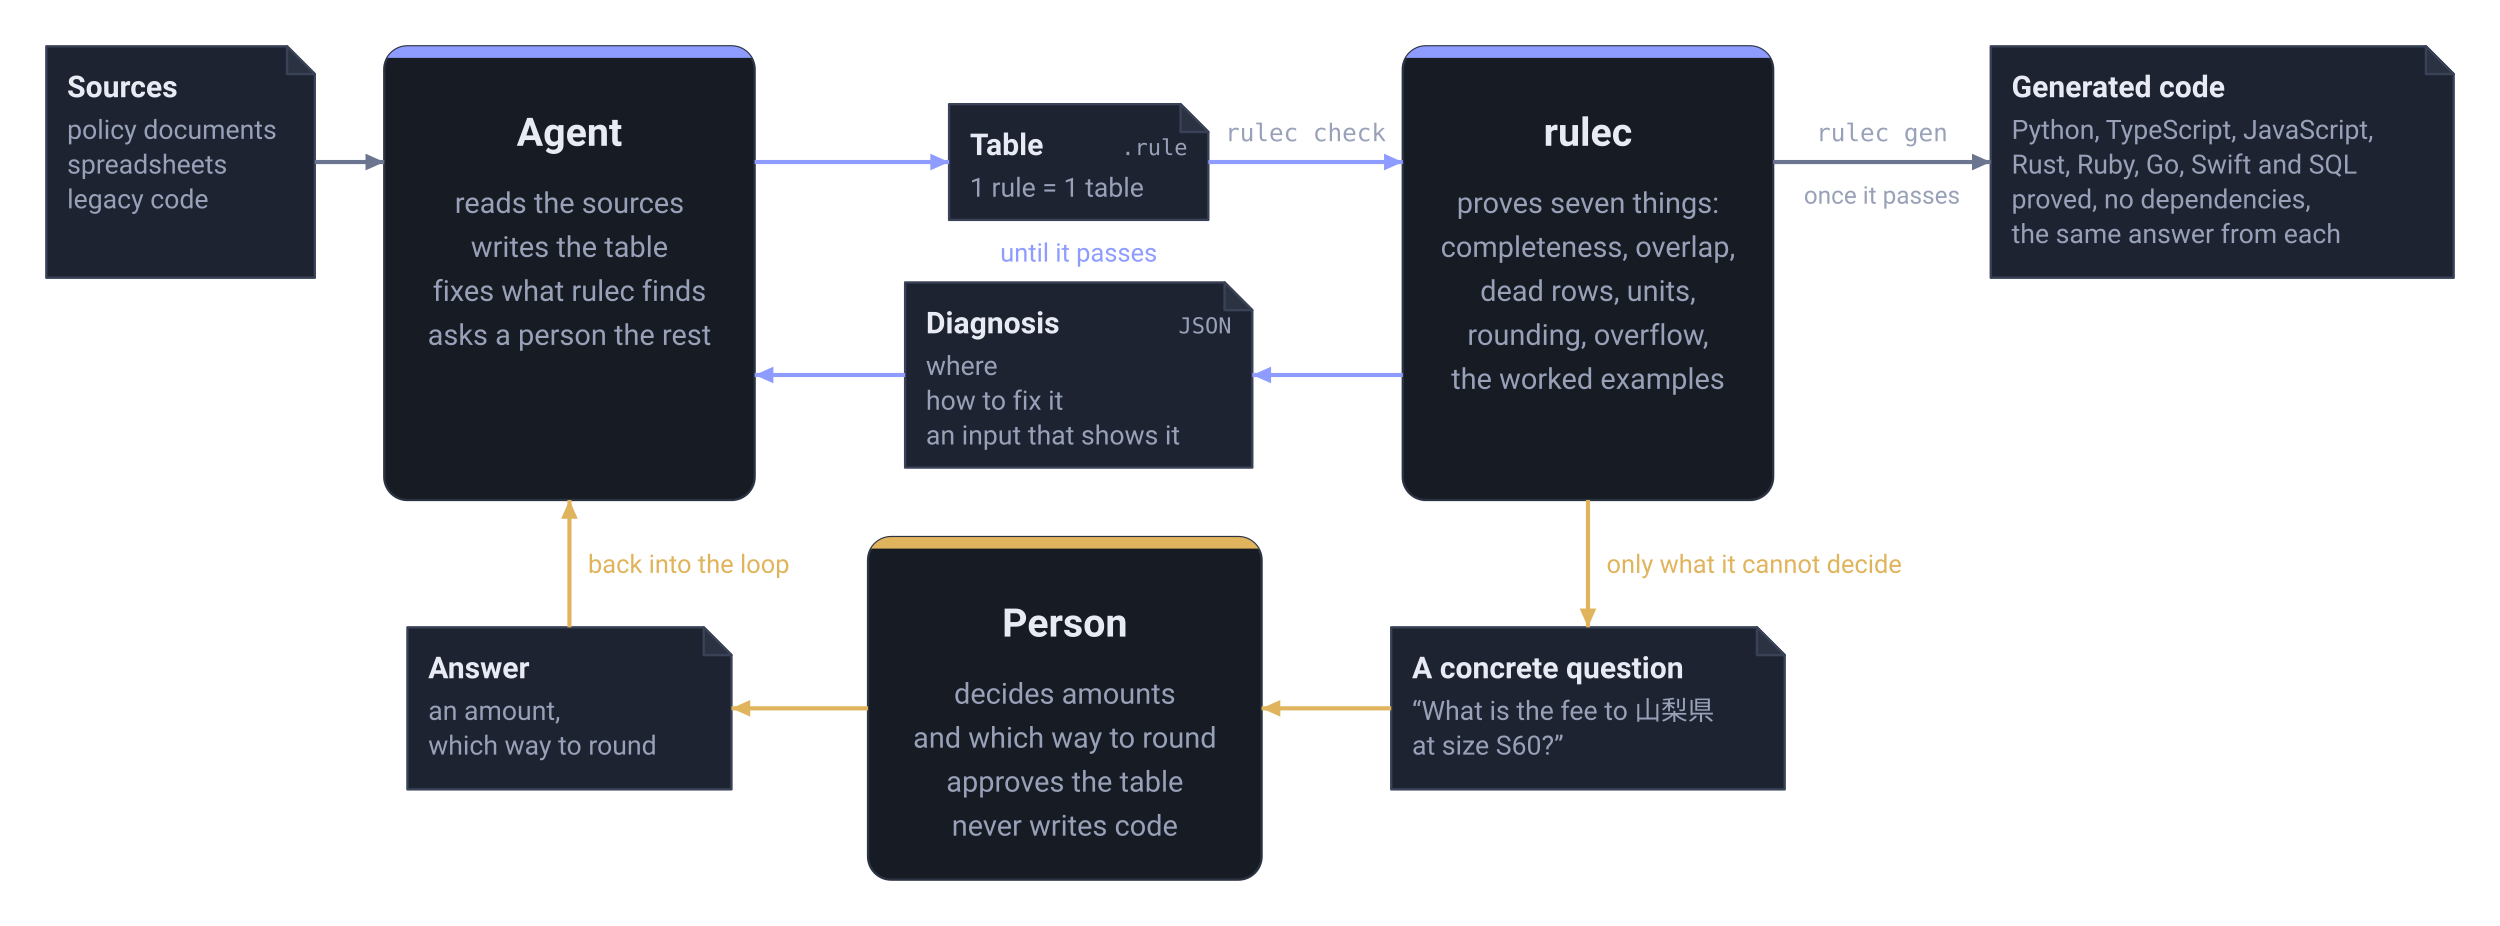
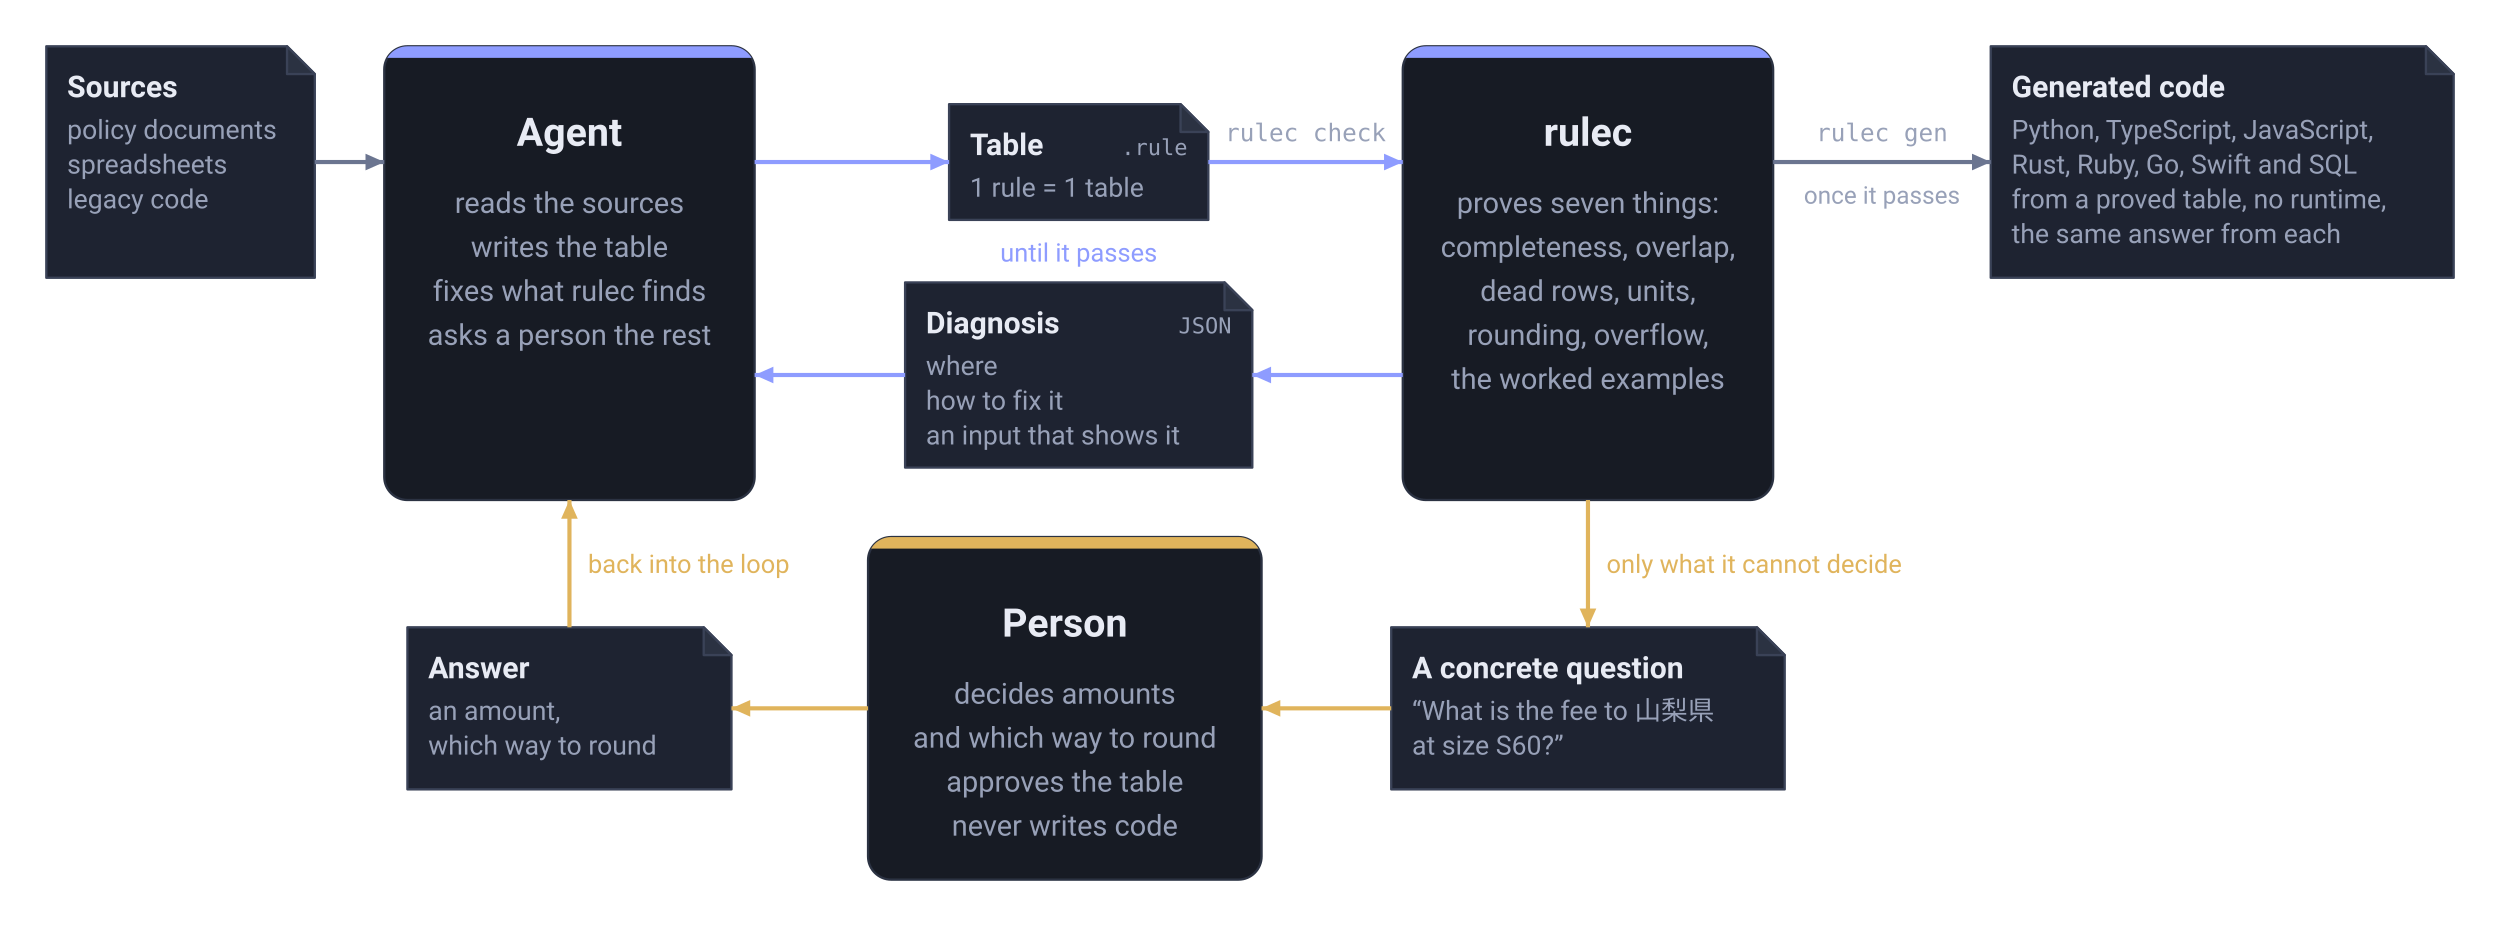
- <svg xmlns="http://www.w3.org/2000/svg" viewBox="0 0 1080 400" width="1080" height="400" role="img" aria-label="The agent reads the sources and writes the table (.rule), then runs rulec check. rulec returns a diagnosis - where, how to fix it, and an input that shows the problem - and the agent fixes the table until it passes. Only what the tool cannot decide reaches a person, as a question with a concrete case; the person answers with an amount or a rounding direction. Once the table passes, rulec gen emits proved Python, TypeScript, JavaScript, Rust, Ruby, Go, Swift and SQL." font-family="-apple-system, BlinkMacSystemFont, &quot;Hiragino Sans&quot;, &quot;Noto Sans JP&quot;, &quot;Yu Gothic&quot;, Meiryo, &quot;Segoe UI&quot;, Roboto, sans-serif">
+ <svg xmlns="http://www.w3.org/2000/svg" viewBox="0 0 1080 400" width="1080" height="400" role="img" aria-label="The agent reads the sources and writes the table (.rule), then runs rulec check. rulec returns a diagnosis - where, how to fix it, and an input that shows the problem - and the agent fixes the table until it passes. Only what the tool cannot decide reaches a person, as a question with a concrete case; the person answers with an amount or a rounding direction. Once the table passes, rulec gen emits Python, TypeScript, JavaScript, Rust, Ruby, Go, Swift and SQL from the proved table." font-family="-apple-system, BlinkMacSystemFont, &quot;Hiragino Sans&quot;, &quot;Noto Sans JP&quot;, &quot;Yu Gothic&quot;, Meiryo, &quot;Segoe UI&quot;, Roboto, sans-serif">
  <defs>
    <marker id="head-neutral" viewBox="0 0 10 10" refX="9" refY="5" markerWidth="9" markerHeight="9" markerUnits="userSpaceOnUse" orient="auto">
      <path d="M0,1 L9,5 L0,9 Z" fill="#6b7590" />
    </marker>
    <marker id="head-accent" viewBox="0 0 10 10" refX="9" refY="5" markerWidth="9" markerHeight="9" markerUnits="userSpaceOnUse" orient="auto">
      <path d="M0,1 L9,5 L0,9 Z" fill="#8e9cff" />
    </marker>
    <marker id="head-human" viewBox="0 0 10 10" refX="9" refY="5" markerWidth="9" markerHeight="9" markerUnits="userSpaceOnUse" orient="auto">
      <path d="M0,1 L9,5 L0,9 Z" fill="#e0b45c" />
    </marker>
  </defs>
  <clipPath id="clip-agent">
    <rect x="166" y="20" width="160" height="196" rx="10" />
  </clipPath>
  <rect x="166" y="20" width="160" height="196" rx="10" fill="#171b24" stroke="#2b3242" />
  <rect x="166" y="20" width="160" height="5" fill="#8e9cff" clip-path="url(#clip-agent)" />
  <text x="246.0" y="63" font-size="17" font-weight="700" text-anchor="middle" fill="#e8ebf4">Agent</text>
  <text x="246.0" y="92" font-size="12.5" font-weight="400" text-anchor="middle" fill="#98a1b8">reads the sources</text>
  <text x="246.0" y="111" font-size="12.5" font-weight="400" text-anchor="middle" fill="#98a1b8">writes the table</text>
  <text x="246.0" y="130" font-size="12.5" font-weight="400" text-anchor="middle" fill="#98a1b8">fixes what rulec finds</text>
  <text x="246.0" y="149" font-size="12.5" font-weight="400" text-anchor="middle" fill="#98a1b8">asks a person the rest</text>
  <clipPath id="clip-rulec">
    <rect x="606" y="20" width="160" height="196" rx="10" />
  </clipPath>
  <rect x="606" y="20" width="160" height="196" rx="10" fill="#171b24" stroke="#2b3242" />
  <rect x="606" y="20" width="160" height="5" fill="#8e9cff" clip-path="url(#clip-rulec)" />
  <text x="686.0" y="63" font-size="17" font-weight="700" text-anchor="middle" fill="#e8ebf4">rulec</text>
  <text x="686.0" y="92" font-size="12.5" font-weight="400" text-anchor="middle" fill="#98a1b8">proves seven things:</text>
  <text x="686.0" y="111" font-size="12.5" font-weight="400" text-anchor="middle" fill="#98a1b8">completeness, overlap,</text>
  <text x="686.0" y="130" font-size="12.5" font-weight="400" text-anchor="middle" fill="#98a1b8">dead rows, units,</text>
  <text x="686.0" y="149" font-size="12.5" font-weight="400" text-anchor="middle" fill="#98a1b8">rounding, overflow,</text>
  <text x="686.0" y="168" font-size="12.5" font-weight="400" text-anchor="middle" fill="#98a1b8">the worked examples</text>
  <clipPath id="clip-person">
    <rect x="375" y="232" width="170" height="148" rx="10" />
  </clipPath>
  <rect x="375" y="232" width="170" height="148" rx="10" fill="#171b24" stroke="#2b3242" />
  <rect x="375" y="232" width="170" height="5" fill="#e0b45c" clip-path="url(#clip-person)" />
  <text x="460.0" y="275" font-size="17" font-weight="700" text-anchor="middle" fill="#e8ebf4">Person</text>
  <text x="460.0" y="304" font-size="12.5" font-weight="400" text-anchor="middle" fill="#98a1b8">decides amounts</text>
  <text x="460.0" y="323" font-size="12.5" font-weight="400" text-anchor="middle" fill="#98a1b8">and which way to round</text>
  <text x="460.0" y="342" font-size="12.5" font-weight="400" text-anchor="middle" fill="#98a1b8">approves the table</text>
  <text x="460.0" y="361" font-size="12.5" font-weight="400" text-anchor="middle" fill="#98a1b8">never writes code</text>
  <path d="M20,20 H124 L136,32 V120 H20 Z" fill="#1e2331" stroke="#3a4257" stroke-linejoin="round" />
  <path d="M124,20 V32 H136 Z" fill="#2b3242" stroke="#3a4257" stroke-linejoin="round" />
  <text x="29" y="42" font-size="13" font-weight="600" text-anchor="start" fill="#e8ebf4">Sources</text>
  <text x="29" y="60" font-size="11.5" font-weight="400" text-anchor="start" fill="#98a1b8">policy documents</text>
  <text x="29" y="75" font-size="11.5" font-weight="400" text-anchor="start" fill="#98a1b8">spreadsheets</text>
  <text x="29" y="90" font-size="11.5" font-weight="400" text-anchor="start" fill="#98a1b8">legacy code</text>
  <path d="M410,45 H510 L522,57 V95 H410 Z" fill="#1e2331" stroke="#3a4257" stroke-linejoin="round" />
  <path d="M510,45 V57 H522 Z" fill="#2b3242" stroke="#3a4257" stroke-linejoin="round" />
  <text x="419" y="67" font-size="13" font-weight="600" text-anchor="start" fill="#e8ebf4">Table</text>
  <text x="513" y="67" font-size="9.5" font-weight="400" text-anchor="end" fill="#98a1b8" font-family="ui-monospace, SFMono-Regular, Menlo, Consolas, monospace">.rule</text>
  <text x="419" y="85" font-size="11.5" font-weight="400" text-anchor="start" fill="#98a1b8">1 rule = 1 table</text>
  <path d="M391,122 H529 L541,134 V202 H391 Z" fill="#1e2331" stroke="#3a4257" stroke-linejoin="round" />
  <path d="M529,122 V134 H541 Z" fill="#2b3242" stroke="#3a4257" stroke-linejoin="round" />
  <text x="400" y="144" font-size="13" font-weight="600" text-anchor="start" fill="#e8ebf4">Diagnosis</text>
  <text x="532" y="144" font-size="9.5" font-weight="400" text-anchor="end" fill="#98a1b8" font-family="ui-monospace, SFMono-Regular, Menlo, Consolas, monospace">JSON</text>
  <text x="400" y="162" font-size="11.5" font-weight="400" text-anchor="start" fill="#98a1b8">where</text>
  <text x="400" y="177" font-size="11.5" font-weight="400" text-anchor="start" fill="#98a1b8">how to fix it</text>
  <text x="400" y="192" font-size="11.5" font-weight="400" text-anchor="start" fill="#98a1b8">an input that shows it</text>
  <path d="M860,20 H1048 L1060,32 V120 H860 Z" fill="#1e2331" stroke="#3a4257" stroke-linejoin="round" />
  <path d="M1048,20 V32 H1060 Z" fill="#2b3242" stroke="#3a4257" stroke-linejoin="round" />
  <text x="869" y="42" font-size="13" font-weight="600" text-anchor="start" fill="#e8ebf4">Generated code</text>
  <text x="869" y="60" font-size="11.5" font-weight="400" text-anchor="start" fill="#98a1b8">Python, TypeScript, JavaScript,</text>
  <text x="869" y="75" font-size="11.5" font-weight="400" text-anchor="start" fill="#98a1b8">Rust, Ruby, Go, Swift and SQL</text>
-   <text x="869" y="90" font-size="11.5" font-weight="400" text-anchor="start" fill="#98a1b8">proved, no dependencies,</text>
+   <text x="869" y="90" font-size="11.5" font-weight="400" text-anchor="start" fill="#98a1b8">from a proved table, no runtime,</text>
  <text x="869" y="105" font-size="11.5" font-weight="400" text-anchor="start" fill="#98a1b8">the same answer from each</text>
  <path d="M601,271 H759 L771,283 V341 H601 Z" fill="#1e2331" stroke="#3a4257" stroke-linejoin="round" />
  <path d="M759,271 V283 H771 Z" fill="#2b3242" stroke="#3a4257" stroke-linejoin="round" />
  <text x="610" y="293" font-size="13" font-weight="600" text-anchor="start" fill="#e8ebf4">A concrete question</text>
  <text x="610" y="311" font-size="11.5" font-weight="400" text-anchor="start" fill="#98a1b8">“What is the fee to 山梨県</text>
  <text x="610" y="326" font-size="11.5" font-weight="400" text-anchor="start" fill="#98a1b8">at size S60?”</text>
  <path d="M176,271 H304 L316,283 V341 H176 Z" fill="#1e2331" stroke="#3a4257" stroke-linejoin="round" />
  <path d="M304,271 V283 H316 Z" fill="#2b3242" stroke="#3a4257" stroke-linejoin="round" />
  <text x="185" y="293" font-size="13" font-weight="600" text-anchor="start" fill="#e8ebf4">Answer</text>
  <text x="185" y="311" font-size="11.5" font-weight="400" text-anchor="start" fill="#98a1b8">an amount,</text>
  <text x="185" y="326" font-size="11.5" font-weight="400" text-anchor="start" fill="#98a1b8">which way to round</text>
  <line x1="136" y1="70" x2="166" y2="70" stroke="#6b7590" stroke-width="1.8" marker-end="url(#head-neutral)" />
  <line x1="326" y1="70" x2="410" y2="70" stroke="#8e9cff" stroke-width="1.8" marker-end="url(#head-accent)" />
  <line x1="522" y1="70" x2="606" y2="70" stroke="#8e9cff" stroke-width="1.8" marker-end="url(#head-accent)" />
  <text x="564.0" y="61" font-size="10.5" font-weight="400" text-anchor="middle" fill="#98a1b8" font-family="ui-monospace, SFMono-Regular, Menlo, Consolas, monospace">rulec check</text>
  <line x1="606" y1="162" x2="541" y2="162" stroke="#8e9cff" stroke-width="1.8" marker-end="url(#head-accent)" />
  <line x1="391" y1="162" x2="326" y2="162" stroke="#8e9cff" stroke-width="1.8" marker-end="url(#head-accent)" />
  <text x="466.0" y="113" font-size="11" font-weight="400" text-anchor="middle" fill="#8e9cff">until it passes</text>
  <line x1="766" y1="70" x2="860" y2="70" stroke="#6b7590" stroke-width="1.8" marker-end="url(#head-neutral)" />
  <text x="813.0" y="61" font-size="10.5" font-weight="400" text-anchor="middle" fill="#98a1b8" font-family="ui-monospace, SFMono-Regular, Menlo, Consolas, monospace">rulec gen</text>
  <text x="813.0" y="88" font-size="10.5" font-weight="400" text-anchor="middle" fill="#98a1b8">once it passes</text>
  <line x1="686" y1="216" x2="686" y2="271" stroke="#e0b45c" stroke-width="1.8" marker-end="url(#head-human)" />
  <text x="694" y="247.5" font-size="11" font-weight="400" text-anchor="start" fill="#e0b45c">only what it cannot decide</text>
  <line x1="601" y1="306" x2="545" y2="306" stroke="#e0b45c" stroke-width="1.8" marker-end="url(#head-human)" />
  <line x1="375" y1="306" x2="316" y2="306" stroke="#e0b45c" stroke-width="1.8" marker-end="url(#head-human)" />
  <line x1="246" y1="271" x2="246" y2="216" stroke="#e0b45c" stroke-width="1.8" marker-end="url(#head-human)" />
  <text x="254" y="247.5" font-size="11" font-weight="400" text-anchor="start" fill="#e0b45c">back into the loop</text>
</svg>
